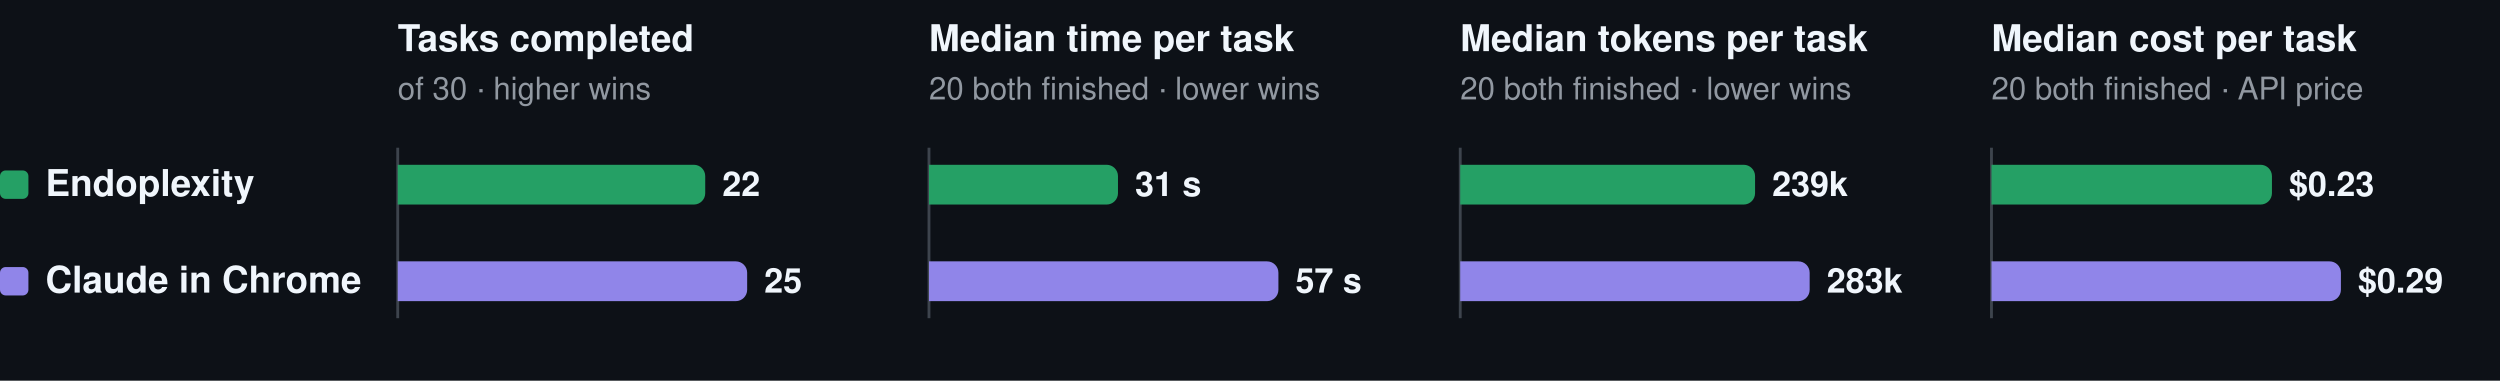
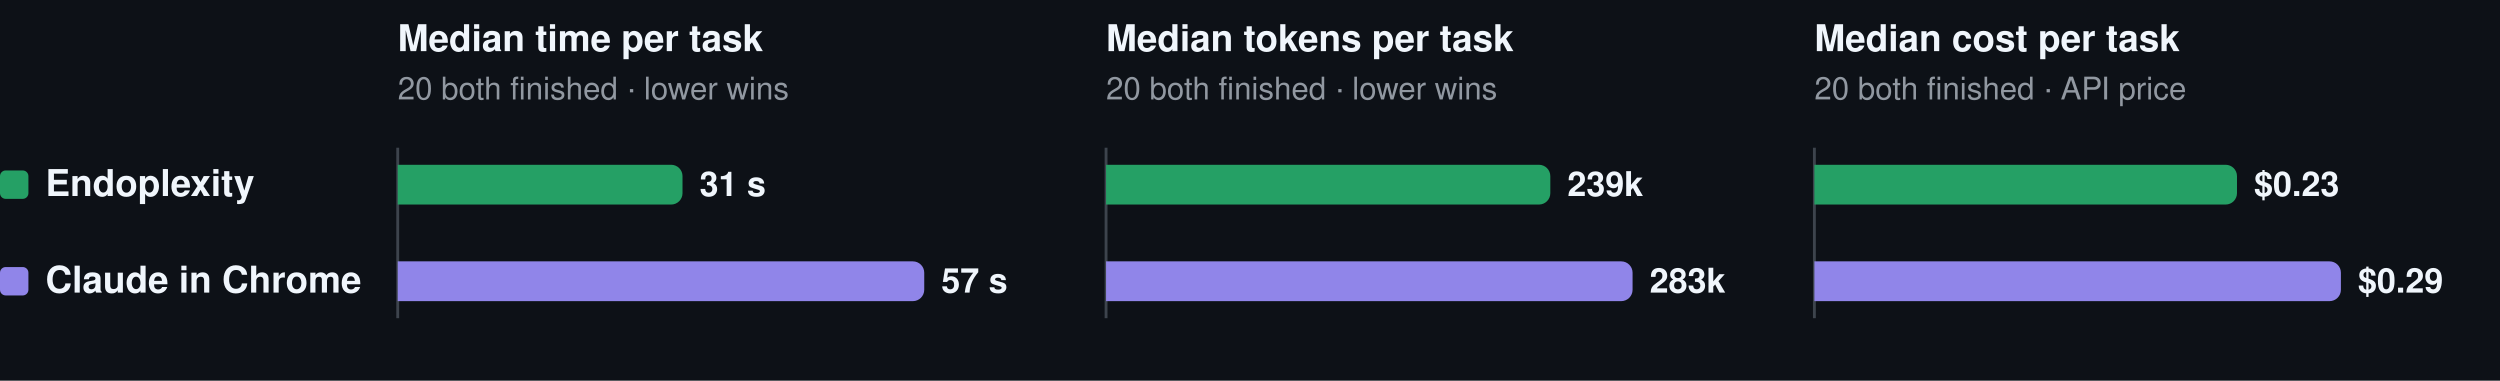
<svg xmlns="http://www.w3.org/2000/svg" width="880" height="134" viewBox="0 0 880 134" font-family="-apple-system,BlinkMacSystemFont,'Segoe UI',Helvetica,Arial,sans-serif" role="img" aria-label="Endoplexity against Claude in Chrome on 30 Online-Mind2Web tasks, same CLI and model">
  <style>.bar{transform-box:fill-box;transform-origin:0 50%;animation:grow .9s cubic-bezier(.2,.8,.2,1) both}.val{animation:fade .4s ease-out both}@keyframes grow{from{transform:scaleX(0)}}@keyframes fade{from{opacity:0}}@media (prefers-reduced-motion:reduce){.bar,.val{animation:none}}</style>
  <rect width="880" height="134" fill="#0d1117" />
  <rect x="0" y="60" width="10" height="10" rx="2" fill="#25a065" />
  <text x="16" y="69" font-size="13" font-weight="600" fill="#f0f6fc">Endoplexity</text>
  <rect x="0" y="94" width="10" height="10" rx="2" fill="#9085e9" />
  <text x="16" y="103" font-size="13" font-weight="600" fill="#f0f6fc">Claude in Chrome</text>
-   <text x="140" y="18" font-size="13" font-weight="600" fill="#f0f6fc">Tasks completed</text>
-   <text x="140" y="35" font-size="11" fill="#9198a1">of 30 · higher wins</text>
+   <text x="140" y="18" font-size="13" font-weight="600" fill="#f0f6fc">Median time per task</text>
+   <text x="140" y="35" font-size="11" fill="#9198a1">20 both finished · lower wins</text>
  <line x1="140" y1="52" x2="140" y2="112" stroke="#3d444d" stroke-width="1" />
-   <path class="bar" style="animation-delay:0.00s" d="M140 58h104.24a4 4 0 0 1 4 4v6a4 4 0 0 1 -4 4h-104.24z" fill="#25a065" />
-   <text class="val" style="animation-delay:0.70s" x="254.24" y="69" font-size="12" font-weight="600" fill="#f0f6fc">22</text>
-   <path class="bar" style="animation-delay:0.08s" d="M140 92h119a4 4 0 0 1 4 4v6a4 4 0 0 1 -4 4h-119z" fill="#9085e9" />
-   <text class="val" style="animation-delay:0.78s" x="269" y="103" font-size="12" font-weight="600" fill="#f0f6fc">25</text>
-   <text x="327" y="18" font-size="13" font-weight="600" fill="#f0f6fc">Median time per task</text>
-   <text x="327" y="35" font-size="11" fill="#9198a1">20 both finished · lower wins</text>
-   <line x1="327" y1="52" x2="327" y2="112" stroke="#3d444d" stroke-width="1" />
-   <path class="bar" style="animation-delay:0.15s" d="M327 58h62.53a4 4 0 0 1 4 4v6a4 4 0 0 1 -4 4h-62.53z" fill="#25a065" />
-   <text class="val" style="animation-delay:0.85s" x="399.53" y="69" font-size="12" font-weight="600" fill="#f0f6fc">31 s</text>
-   <path class="bar" style="animation-delay:0.23s" d="M327 92h119a4 4 0 0 1 4 4v6a4 4 0 0 1 -4 4h-119z" fill="#9085e9" />
-   <text class="val" style="animation-delay:0.93s" x="456" y="103" font-size="12" font-weight="600" fill="#f0f6fc">57 s</text>
-   <text x="514" y="18" font-size="13" font-weight="600" fill="#f0f6fc">Median tokens per task</text>
-   <text x="514" y="35" font-size="11" fill="#9198a1">20 both finished · lower wins</text>
-   <line x1="514" y1="52" x2="514" y2="112" stroke="#3d444d" stroke-width="1" />
-   <path class="bar" style="animation-delay:0.30s" d="M514 58h99.784a4 4 0 0 1 4 4v6a4 4 0 0 1 -4 4h-99.784z" fill="#25a065" />
-   <text class="val" style="animation-delay:1.00s" x="623.784" y="69" font-size="12" font-weight="600" fill="#f0f6fc">239k</text>
-   <path class="bar" style="animation-delay:0.38s" d="M514 92h119a4 4 0 0 1 4 4v6a4 4 0 0 1 -4 4h-119z" fill="#9085e9" />
-   <text class="val" style="animation-delay:1.08s" x="643" y="103" font-size="12" font-weight="600" fill="#f0f6fc">283k</text>
-   <text x="701" y="18" font-size="13" font-weight="600" fill="#f0f6fc">Median cost per task</text>
-   <text x="701" y="35" font-size="11" fill="#9198a1">20 both finished · API price</text>
-   <line x1="701" y1="52" x2="701" y2="112" stroke="#3d444d" stroke-width="1" />
-   <path class="bar" style="animation-delay:0.45s" d="M701 58h94.723a4 4 0 0 1 4 4v6a4 4 0 0 1 -4 4h-94.723z" fill="#25a065" />
-   <text class="val" style="animation-delay:1.15s" x="805.723" y="69" font-size="12" font-weight="600" fill="#f0f6fc">$0.23</text>
-   <path class="bar" style="animation-delay:0.53s" d="M701 92h119a4 4 0 0 1 4 4v6a4 4 0 0 1 -4 4h-119z" fill="#9085e9" />
-   <text class="val" style="animation-delay:1.23s" x="830" y="103" font-size="12" font-weight="600" fill="#f0f6fc">$0.29</text>
+   <path class="bar" style="animation-delay:0.00s" d="M140 58h96.246a4 4 0 0 1 4 4v6a4 4 0 0 1 -4 4h-96.246z" fill="#25a065" />
+   <text class="val" style="animation-delay:0.70s" x="246.246" y="69" font-size="12" font-weight="600" fill="#f0f6fc">31 s</text>
+   <path class="bar" style="animation-delay:0.08s" d="M140 92h181.333a4 4 0 0 1 4 4v6a4 4 0 0 1 -4 4h-181.333z" fill="#9085e9" />
+   <text class="val" style="animation-delay:0.78s" x="331.333" y="103" font-size="12" font-weight="600" fill="#f0f6fc">57 s</text>
+   <text x="389.333" y="18" font-size="13" font-weight="600" fill="#f0f6fc">Median tokens per task</text>
+   <text x="389.333" y="35" font-size="11" fill="#9198a1">20 both finished · lower wins</text>
+   <line x1="389.333" y1="52" x2="389.333" y2="112" stroke="#3d444d" stroke-width="1" />
+   <path class="bar" style="animation-delay:0.15s" d="M389.333 58h152.379a4 4 0 0 1 4 4v6a4 4 0 0 1 -4 4h-152.379z" fill="#25a065" />
+   <text class="val" style="animation-delay:0.85s" x="551.712" y="69" font-size="12" font-weight="600" fill="#f0f6fc">239k</text>
+   <path class="bar" style="animation-delay:0.23s" d="M389.333 92h181.333a4 4 0 0 1 4 4v6a4 4 0 0 1 -4 4h-181.333z" fill="#9085e9" />
+   <text class="val" style="animation-delay:0.93s" x="580.667" y="103" font-size="12" font-weight="600" fill="#f0f6fc">283k</text>
+   <text x="638.667" y="18" font-size="13" font-weight="600" fill="#f0f6fc">Median cost per task</text>
+   <text x="638.667" y="35" font-size="11" fill="#9198a1">20 both finished · API price</text>
+   <line x1="638.667" y1="52" x2="638.667" y2="112" stroke="#3d444d" stroke-width="1" />
+   <path class="bar" style="animation-delay:0.30s" d="M638.667 58h144.753a4 4 0 0 1 4 4v6a4 4 0 0 1 -4 4h-144.753z" fill="#25a065" />
+   <text class="val" style="animation-delay:1.00s" x="793.42" y="69" font-size="12" font-weight="600" fill="#f0f6fc">$0.23</text>
+   <path class="bar" style="animation-delay:0.38s" d="M638.667 92h181.333a4 4 0 0 1 4 4v6a4 4 0 0 1 -4 4h-181.333z" fill="#9085e9" />
+   <text class="val" style="animation-delay:1.08s" x="830" y="103" font-size="12" font-weight="600" fill="#f0f6fc">$0.29</text>
</svg>
